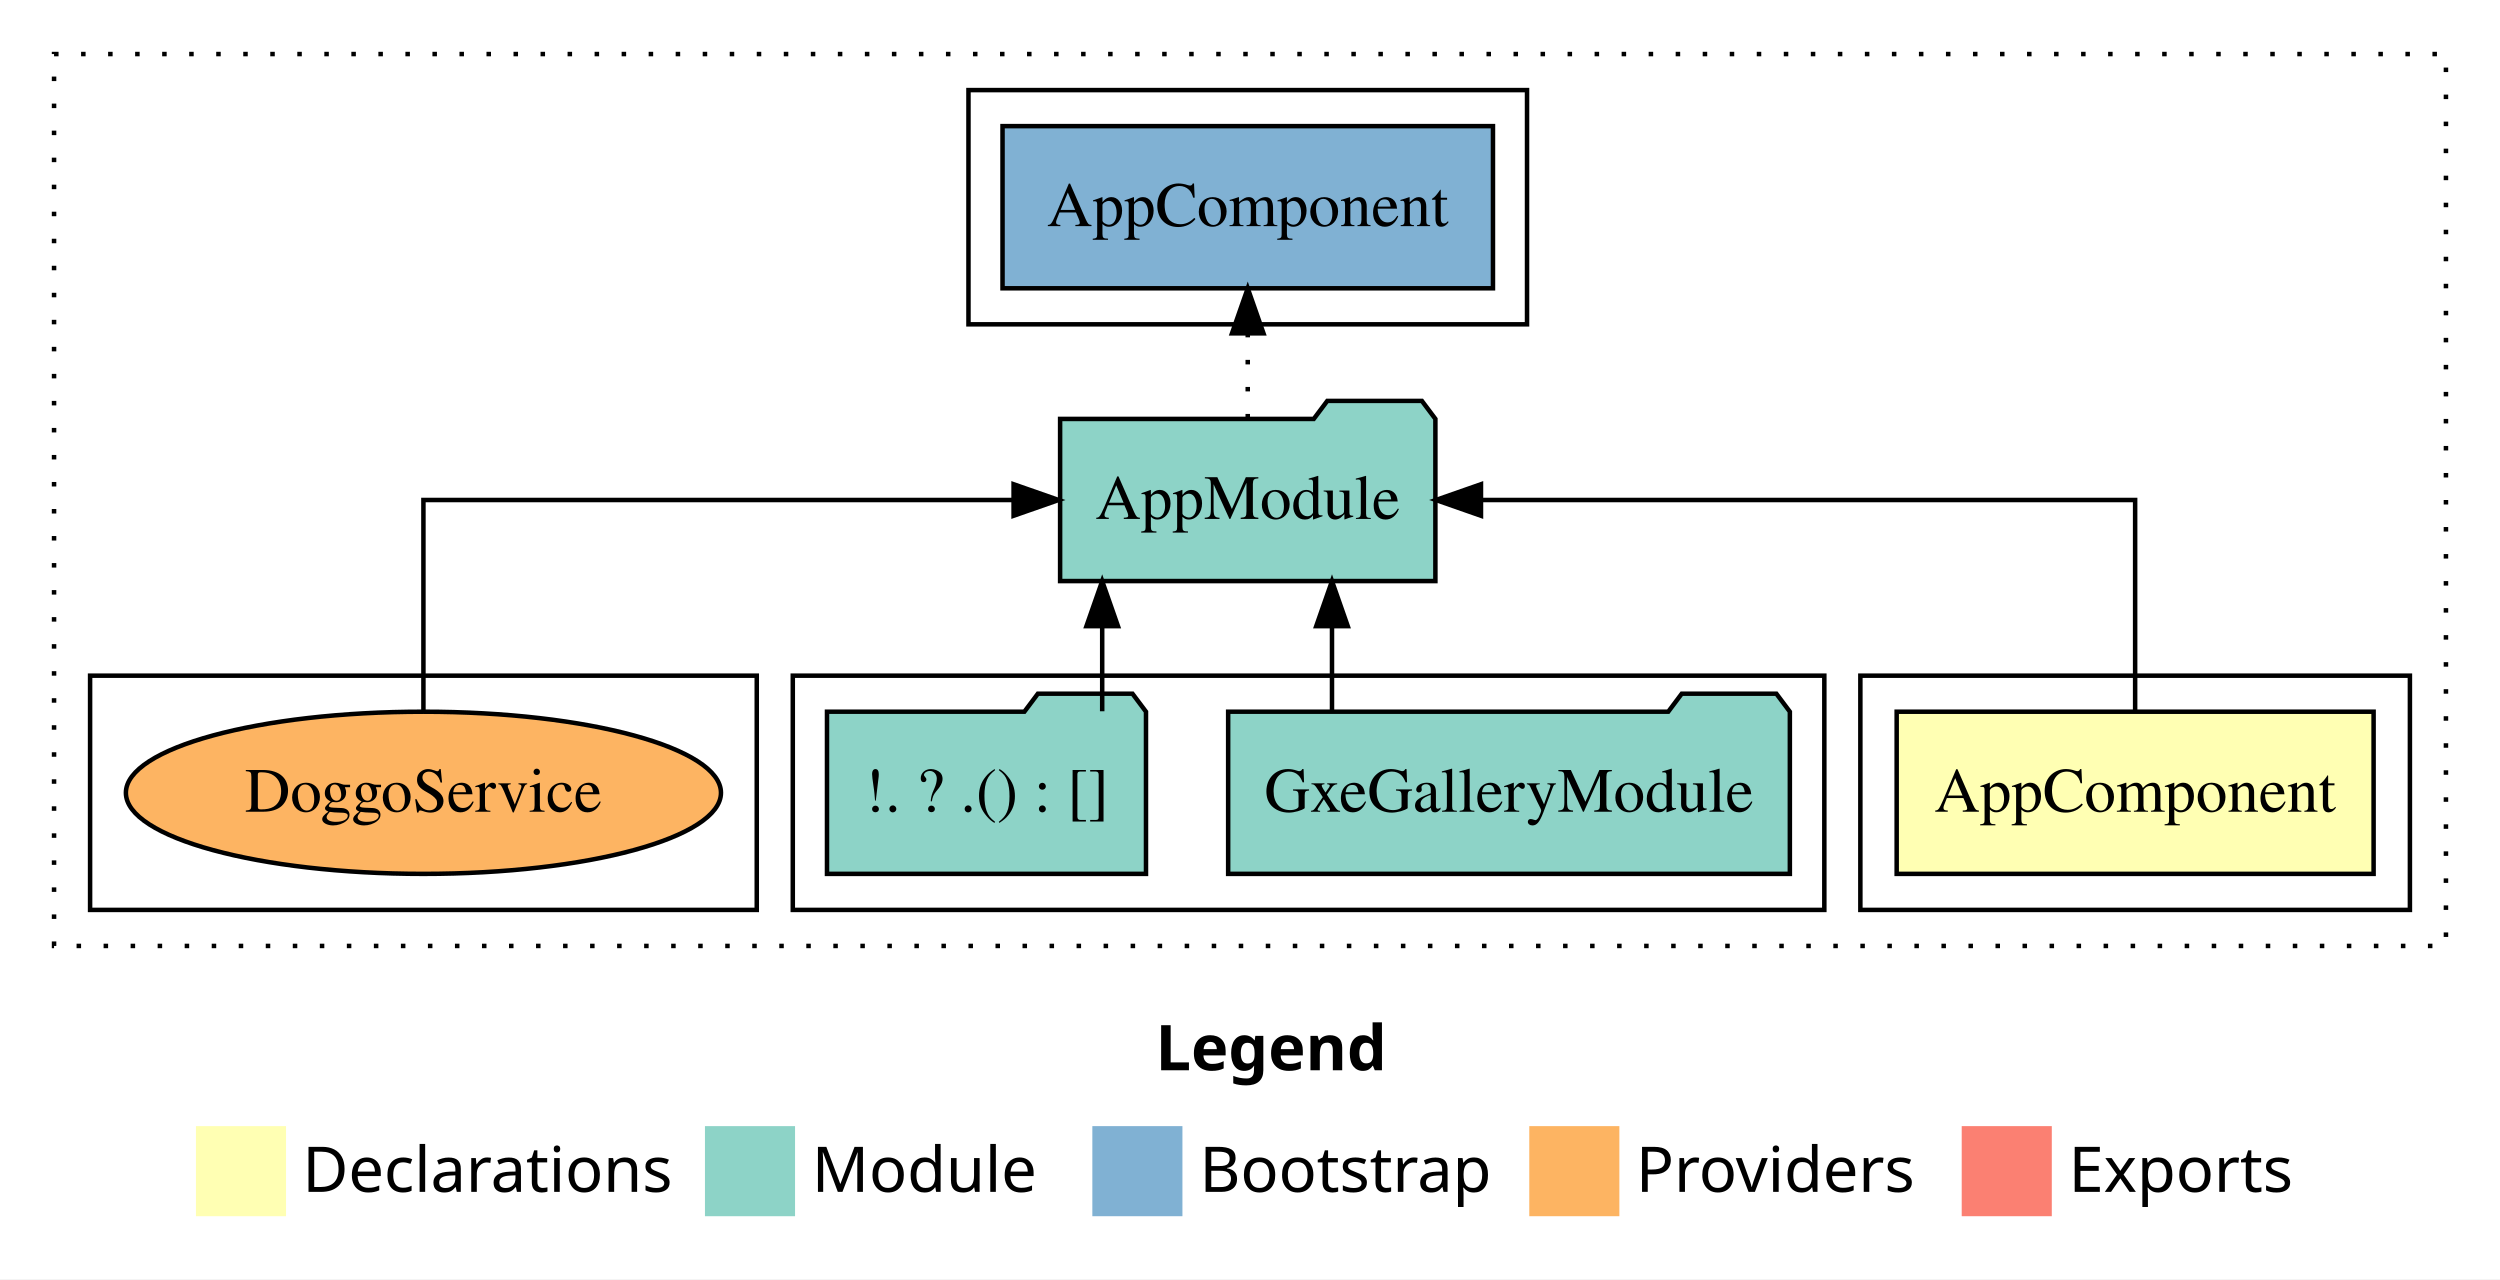
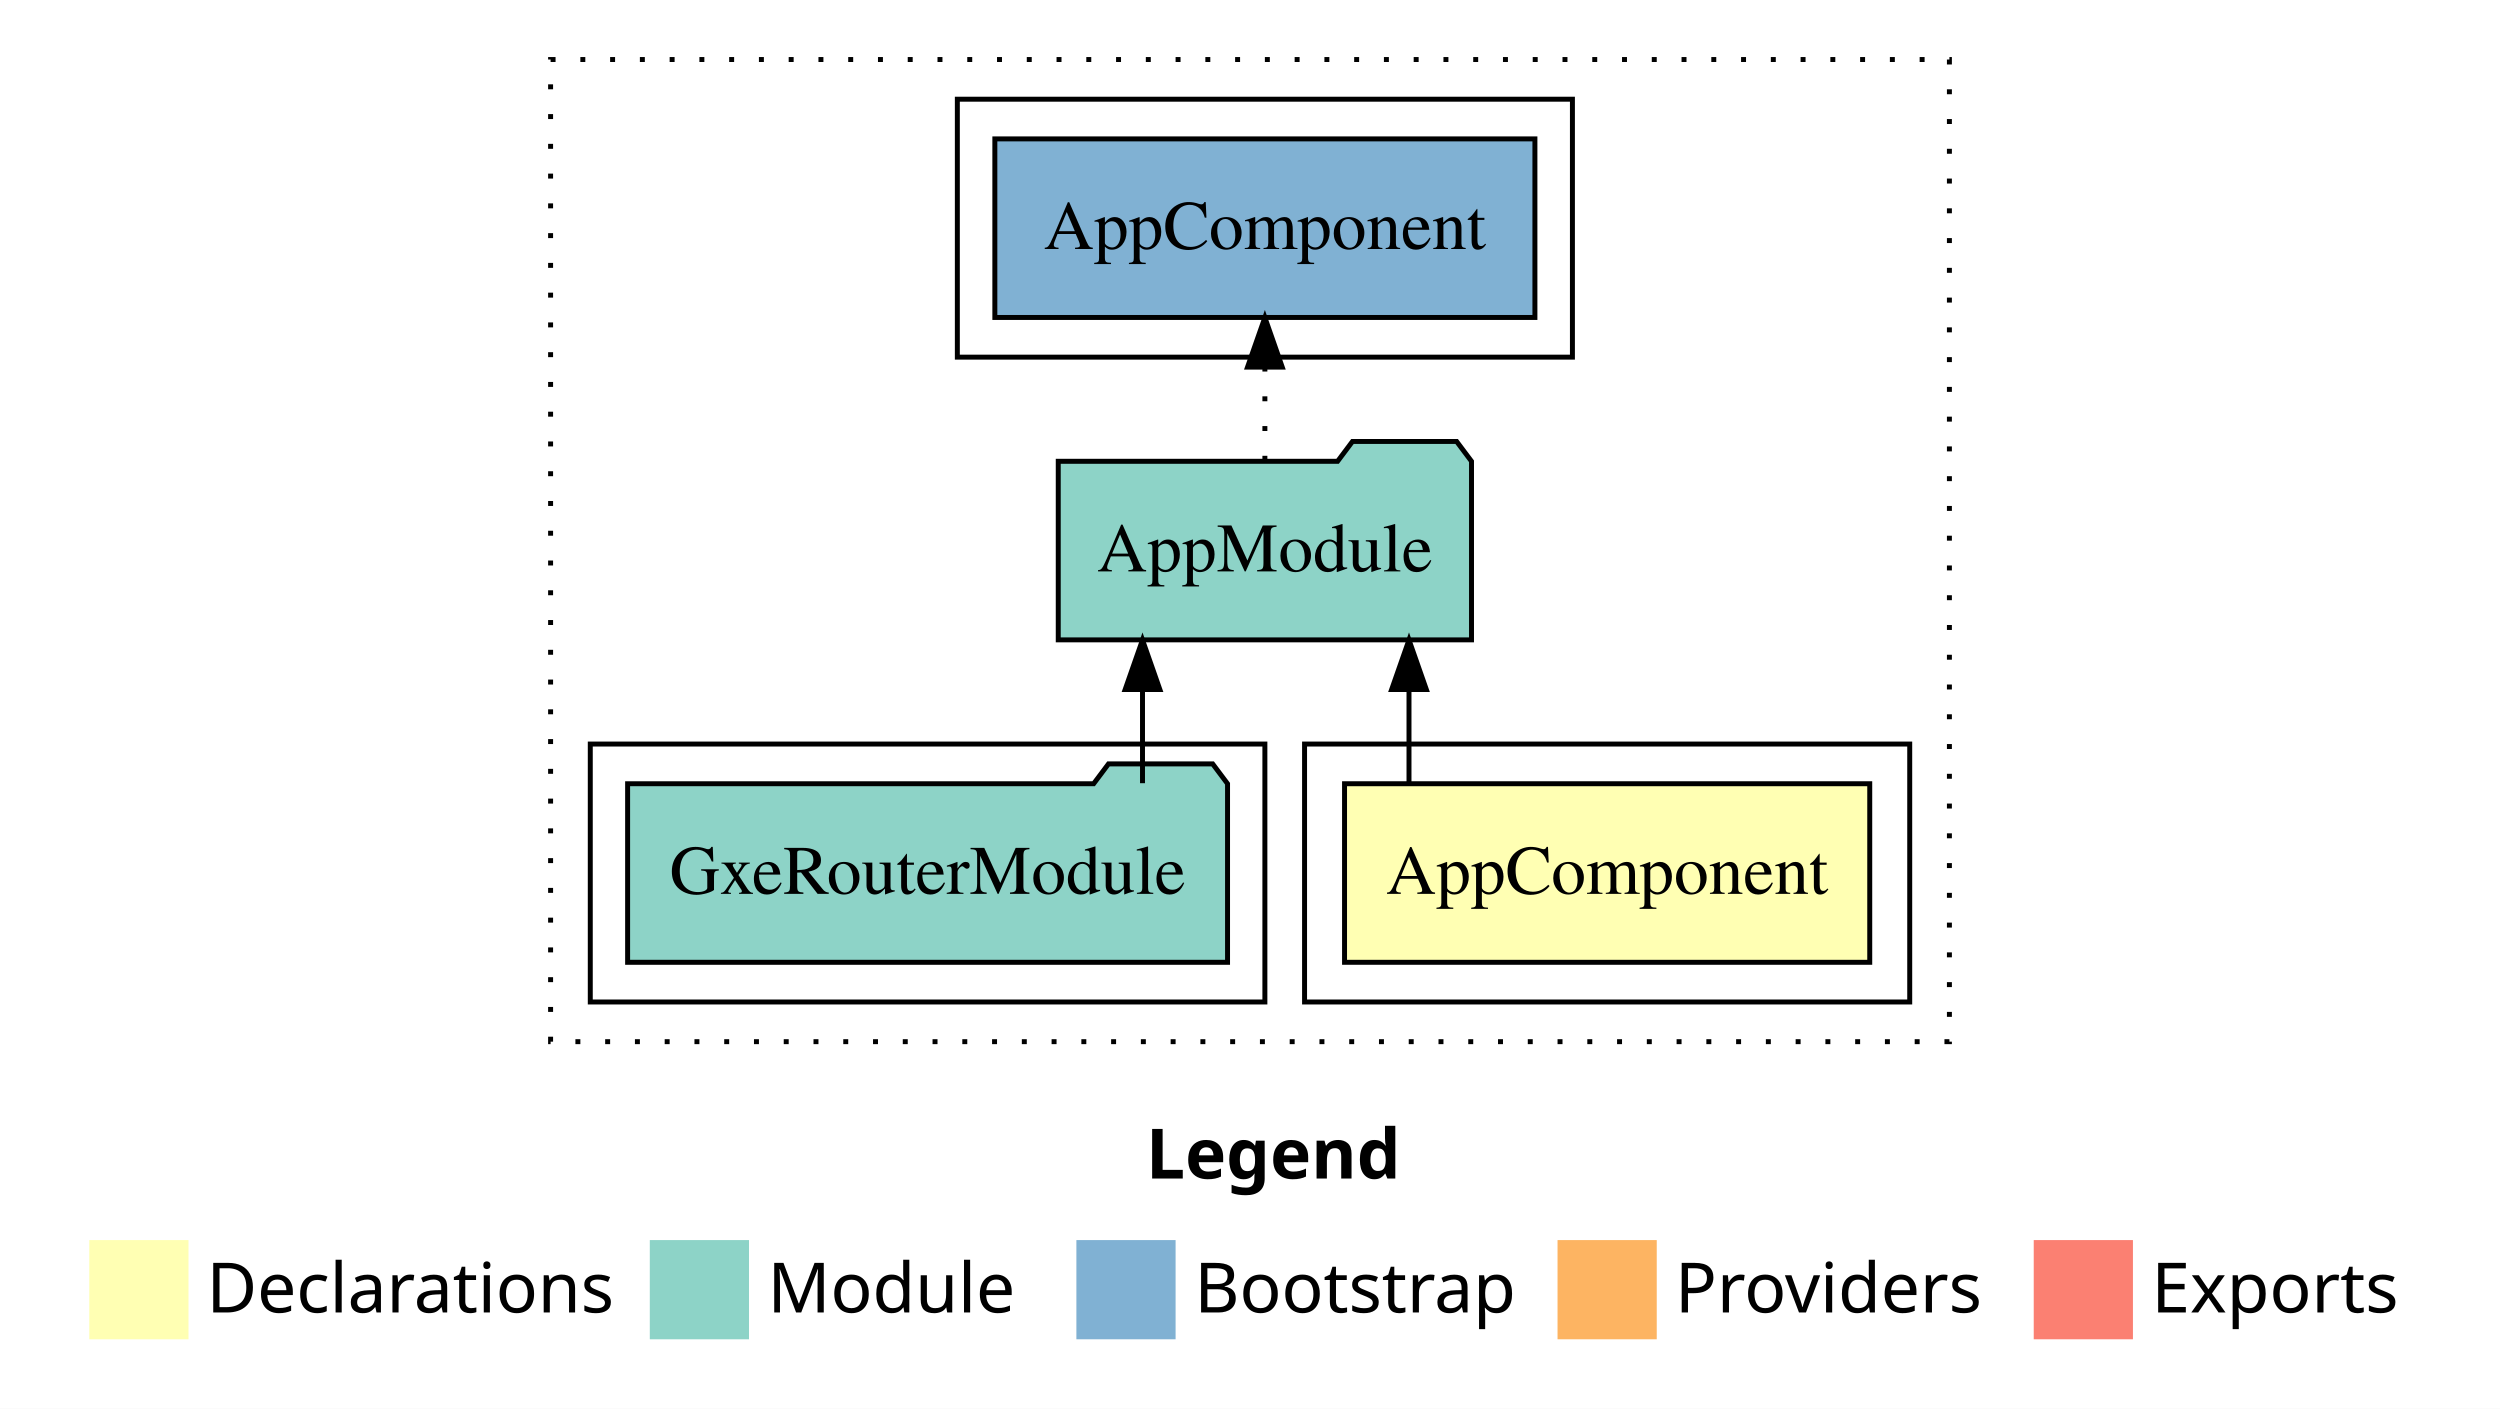
- <svg xmlns="http://www.w3.org/2000/svg" width="555pt" height="284pt" viewBox="0.00 0.00 555.00 284.00">
+ <svg xmlns="http://www.w3.org/2000/svg" width="504pt" height="284pt" viewBox="0.00 0.00 504.00 284.00">
  <g id="graph0" class="graph" transform="scale(1 1) rotate(0) translate(4 280)">
-     <polygon fill="#ffffff" stroke="transparent" points="-4,4 -4,-280 551,-280 551,4 -4,4" />
-     <text text-anchor="start" x="252.509" y="-42.4" font-family="sans-serif" font-weight="bold" font-size="14.00" fill="#000000">Legend</text>
-     <polygon fill="#ffffb3" stroke="transparent" points="39.5,-10 39.5,-30 59.5,-30 59.5,-10 39.5,-10" />
-     <text text-anchor="start" x="63.129" y="-15.4" font-family="sans-serif" font-size="14.00" fill="#000000">  Declarations</text>
-     <polygon fill="#8dd3c7" stroke="transparent" points="152.5,-10 152.5,-30 172.5,-30 172.5,-10 152.5,-10" />
-     <text text-anchor="start" x="176.225" y="-15.4" font-family="sans-serif" font-size="14.00" fill="#000000">  Module</text>
-     <polygon fill="#80b1d3" stroke="transparent" points="238.5,-10 238.5,-30 258.5,-30 258.5,-10 238.5,-10" />
-     <text text-anchor="start" x="262.281" y="-15.4" font-family="sans-serif" font-size="14.00" fill="#000000">  Bootstrap</text>
-     <polygon fill="#fdb462" stroke="transparent" points="335.5,-10 335.5,-30 355.5,-30 355.5,-10 335.5,-10" />
-     <text text-anchor="start" x="359.173" y="-15.4" font-family="sans-serif" font-size="14.00" fill="#000000">  Providers</text>
-     <polygon fill="#fb8072" stroke="transparent" points="431.5,-10 431.5,-30 451.5,-30 451.5,-10 431.5,-10" />
-     <text text-anchor="start" x="455.226" y="-15.4" font-family="sans-serif" font-size="14.00" fill="#000000">  Exports</text>
+     <polygon fill="#ffffff" stroke="transparent" points="-4,4 -4,-280 500,-280 500,4 -4,4" />
+     <text text-anchor="start" x="227.009" y="-42.4" font-family="sans-serif" font-weight="bold" font-size="14.00" fill="#000000">Legend</text>
+     <polygon fill="#ffffb3" stroke="transparent" points="14,-10 14,-30 34,-30 34,-10 14,-10" />
+     <text text-anchor="start" x="37.629" y="-15.4" font-family="sans-serif" font-size="14.00" fill="#000000">  Declarations</text>
+     <polygon fill="#8dd3c7" stroke="transparent" points="127,-10 127,-30 147,-30 147,-10 127,-10" />
+     <text text-anchor="start" x="150.725" y="-15.4" font-family="sans-serif" font-size="14.00" fill="#000000">  Module</text>
+     <polygon fill="#80b1d3" stroke="transparent" points="213,-10 213,-30 233,-30 233,-10 213,-10" />
+     <text text-anchor="start" x="236.781" y="-15.4" font-family="sans-serif" font-size="14.00" fill="#000000">  Bootstrap</text>
+     <polygon fill="#fdb462" stroke="transparent" points="310,-10 310,-30 330,-30 330,-10 310,-10" />
+     <text text-anchor="start" x="333.673" y="-15.4" font-family="sans-serif" font-size="14.00" fill="#000000">  Providers</text>
+     <polygon fill="#fb8072" stroke="transparent" points="406,-10 406,-30 426,-30 426,-10 406,-10" />
+     <text text-anchor="start" x="429.726" y="-15.4" font-family="sans-serif" font-size="14.00" fill="#000000">  Exports</text>
    <g id="clust1" class="cluster">
-       <polygon fill="none" stroke="#000000" stroke-dasharray="1,5" points="8,-70 8,-268 539,-268 539,-70 8,-70" />
+       <polygon fill="none" stroke="#000000" stroke-dasharray="1,5" points="107,-70 107,-268 389,-268 389,-70 107,-70" />
    </g>
    <g id="clust2" class="cluster">
-       <polygon fill="none" stroke="#000000" points="409,-78 409,-130 531,-130 531,-78 409,-78" />
+       <polygon fill="none" stroke="#000000" points="259,-78 259,-130 381,-130 381,-78 259,-78" />
    </g>
    <g id="clust4" class="cluster">
-       <polygon fill="none" stroke="#000000" points="172,-78 172,-130 401,-130 401,-78 172,-78" />
+       <polygon fill="none" stroke="#000000" points="115,-78 115,-130 251,-130 251,-78 115,-78" />
    </g>
    <g id="clust6" class="cluster">
-       <polygon fill="none" stroke="#000000" points="211,-208 211,-260 335,-260 335,-208 211,-208" />
-     </g>
-     <g id="clust7" class="cluster">
-       <polygon fill="none" stroke="#000000" points="16,-78 16,-130 164,-130 164,-78 16,-78" />
+       <polygon fill="none" stroke="#000000" points="189,-208 189,-260 313,-260 313,-208 189,-208" />
    </g>
    <g id="node1" class="node">
-       <polygon fill="#ffffb3" stroke="#000000" points="522.94,-122 417.06,-122 417.06,-86 522.94,-86 522.94,-122" />
-       <text text-anchor="middle" x="470" y="-99.8" font-family="Times,serif" font-size="14.00" fill="#000000">AppComponent</text>
+       <polygon fill="#ffffb3" stroke="#000000" points="372.94,-122 267.06,-122 267.06,-86 372.94,-86 372.94,-122" />
+       <text text-anchor="middle" x="320" y="-99.8" font-family="Times,serif" font-size="14.00" fill="#000000">AppComponent</text>
    </g>
    <g id="node2" class="node">
-       <polygon fill="#8dd3c7" stroke="#000000" points="314.657,-187 311.657,-191 290.657,-191 287.657,-187 231.343,-187 231.343,-151 314.657,-151 314.657,-187" />
-       <text text-anchor="middle" x="273" y="-164.8" font-family="Times,serif" font-size="14.00" fill="#000000">AppModule</text>
+       <polygon fill="#8dd3c7" stroke="#000000" points="292.657,-187 289.657,-191 268.657,-191 265.657,-187 209.343,-187 209.343,-151 292.657,-151 292.657,-187" />
+       <text text-anchor="middle" x="251" y="-164.8" font-family="Times,serif" font-size="14.00" fill="#000000">AppModule</text>
    </g>
    <g id="edge1" class="edge">
-       <path fill="none" stroke="#000000" d="M470,-122.106C470,-141.339 470,-169 470,-169 470,-169 324.779,-169 324.779,-169" />
-       <polygon fill="#000000" stroke="#000000" points="324.779,-165.5 314.779,-169 324.779,-172.5 324.779,-165.5" />
+       <path fill="none" stroke="#000000" d="M280.054,-122.106C280.054,-122.106 280.054,-140.991 280.054,-140.991" />
+       <polygon fill="#000000" stroke="#000000" points="276.554,-140.991 280.054,-150.991 283.554,-140.991 276.554,-140.991" />
    </g>
-     <g id="node5" class="node">
-       <polygon fill="#80b1d3" stroke="#000000" points="327.439,-252 218.561,-252 218.561,-216 327.439,-216 327.439,-252" />
-       <text text-anchor="middle" x="273" y="-229.8" font-family="Times,serif" font-size="14.00" fill="#000000">AppComponent </text>
+     <g id="node4" class="node">
+       <polygon fill="#80b1d3" stroke="#000000" points="305.439,-252 196.561,-252 196.561,-216 305.439,-216 305.439,-252" />
+       <text text-anchor="middle" x="251" y="-229.8" font-family="Times,serif" font-size="14.00" fill="#000000">AppComponent </text>
    </g>
-     <g id="edge4" class="edge">
-       <path fill="none" stroke="#000000" stroke-dasharray="1,5" d="M273,-187.106C273,-187.106 273,-205.991 273,-205.991" />
-       <polygon fill="#000000" stroke="#000000" points="269.5,-205.991 273,-215.991 276.5,-205.991 269.5,-205.991" />
+     <g id="edge3" class="edge">
+       <path fill="none" stroke="#000000" stroke-dasharray="1,5" d="M251,-187.106C251,-187.106 251,-205.991 251,-205.991" />
+       <polygon fill="#000000" stroke="#000000" points="247.5,-205.991 251,-215.991 254.5,-205.991 247.5,-205.991" />
    </g>
    <g id="node3" class="node">
-       <polygon fill="#8dd3c7" stroke="#000000" points="393.349,-122 390.349,-126 369.349,-126 366.349,-122 268.651,-122 268.651,-86 393.349,-86 393.349,-122" />
-       <text text-anchor="middle" x="331" y="-99.8" font-family="Times,serif" font-size="14.00" fill="#000000">GxeGalleryModule</text>
+       <polygon fill="#8dd3c7" stroke="#000000" points="243.473,-122 240.473,-126 219.473,-126 216.473,-122 122.527,-122 122.527,-86 243.473,-86 243.473,-122" />
+       <text text-anchor="middle" x="183" y="-99.8" font-family="Times,serif" font-size="14.00" fill="#000000">GxeRouterModule</text>
    </g>
    <g id="edge2" class="edge">
-       <path fill="none" stroke="#000000" d="M291.702,-122.106C291.702,-122.106 291.702,-140.991 291.702,-140.991" />
-       <polygon fill="#000000" stroke="#000000" points="288.202,-140.991 291.702,-150.991 295.202,-140.991 288.202,-140.991" />
-     </g>
-     <g id="node4" class="node">
-       <polygon fill="#8dd3c7" stroke="#000000" points="250.409,-122 247.409,-126 226.409,-126 223.409,-122 179.591,-122 179.591,-86 250.409,-86 250.409,-122" />
-       <text text-anchor="middle" x="215" y="-99.8" font-family="Times,serif" font-size="14.00" fill="#000000">!. ? .() : []</text>
-     </g>
-     <g id="edge3" class="edge">
-       <path fill="none" stroke="#000000" d="M240.688,-122.106C240.688,-122.106 240.688,-140.991 240.688,-140.991" />
-       <polygon fill="#000000" stroke="#000000" points="237.188,-140.991 240.688,-150.991 244.188,-140.991 237.188,-140.991" />
-     </g>
-     <g id="node6" class="node">
-       <ellipse fill="#fdb462" stroke="#000000" cx="90" cy="-104" rx="66.055" ry="18" />
-       <text text-anchor="middle" x="90" y="-99.8" font-family="Times,serif" font-size="14.00" fill="#000000">DoggoService</text>
-     </g>
-     <g id="edge5" class="edge">
-       <path fill="none" stroke="#000000" d="M90,-122.106C90,-141.339 90,-169 90,-169 90,-169 221.016,-169 221.016,-169" />
-       <polygon fill="#000000" stroke="#000000" points="221.016,-172.5 231.016,-169 221.016,-165.5 221.016,-172.5" />
+       <path fill="none" stroke="#000000" d="M226.329,-122.106C226.329,-122.106 226.329,-140.991 226.329,-140.991" />
+       <polygon fill="#000000" stroke="#000000" points="222.829,-140.991 226.329,-150.991 229.829,-140.991 222.829,-140.991" />
    </g>
  </g>
</svg>
